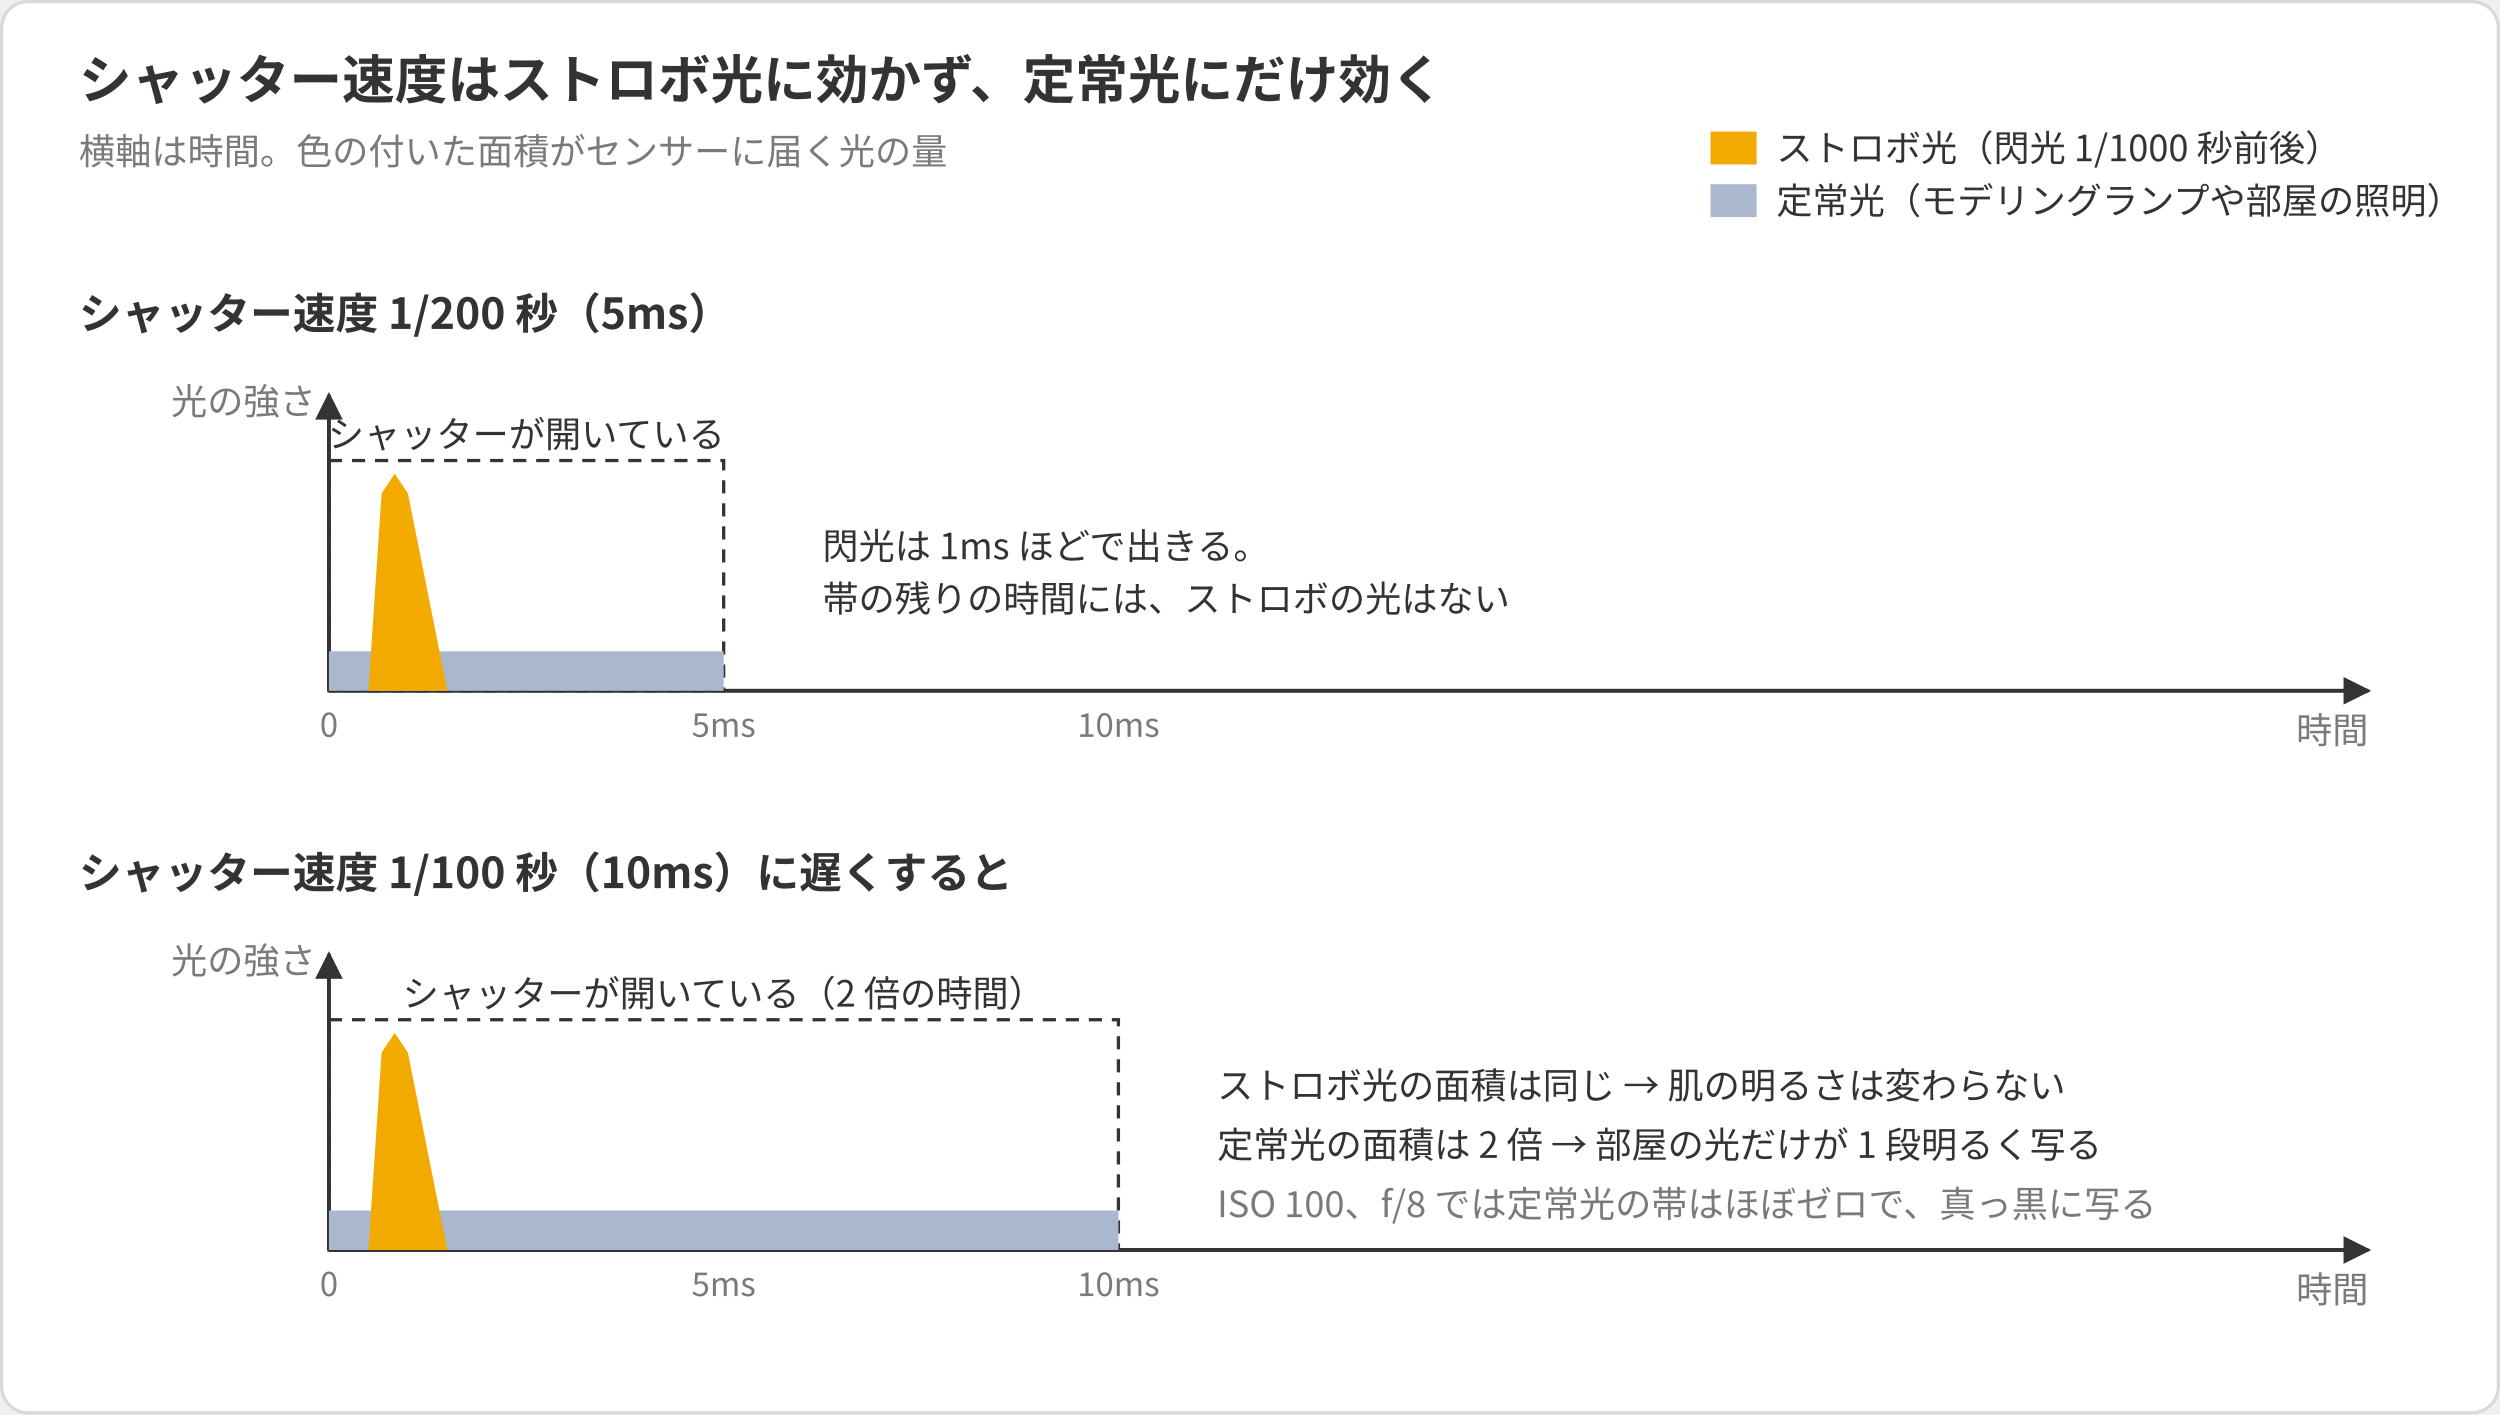
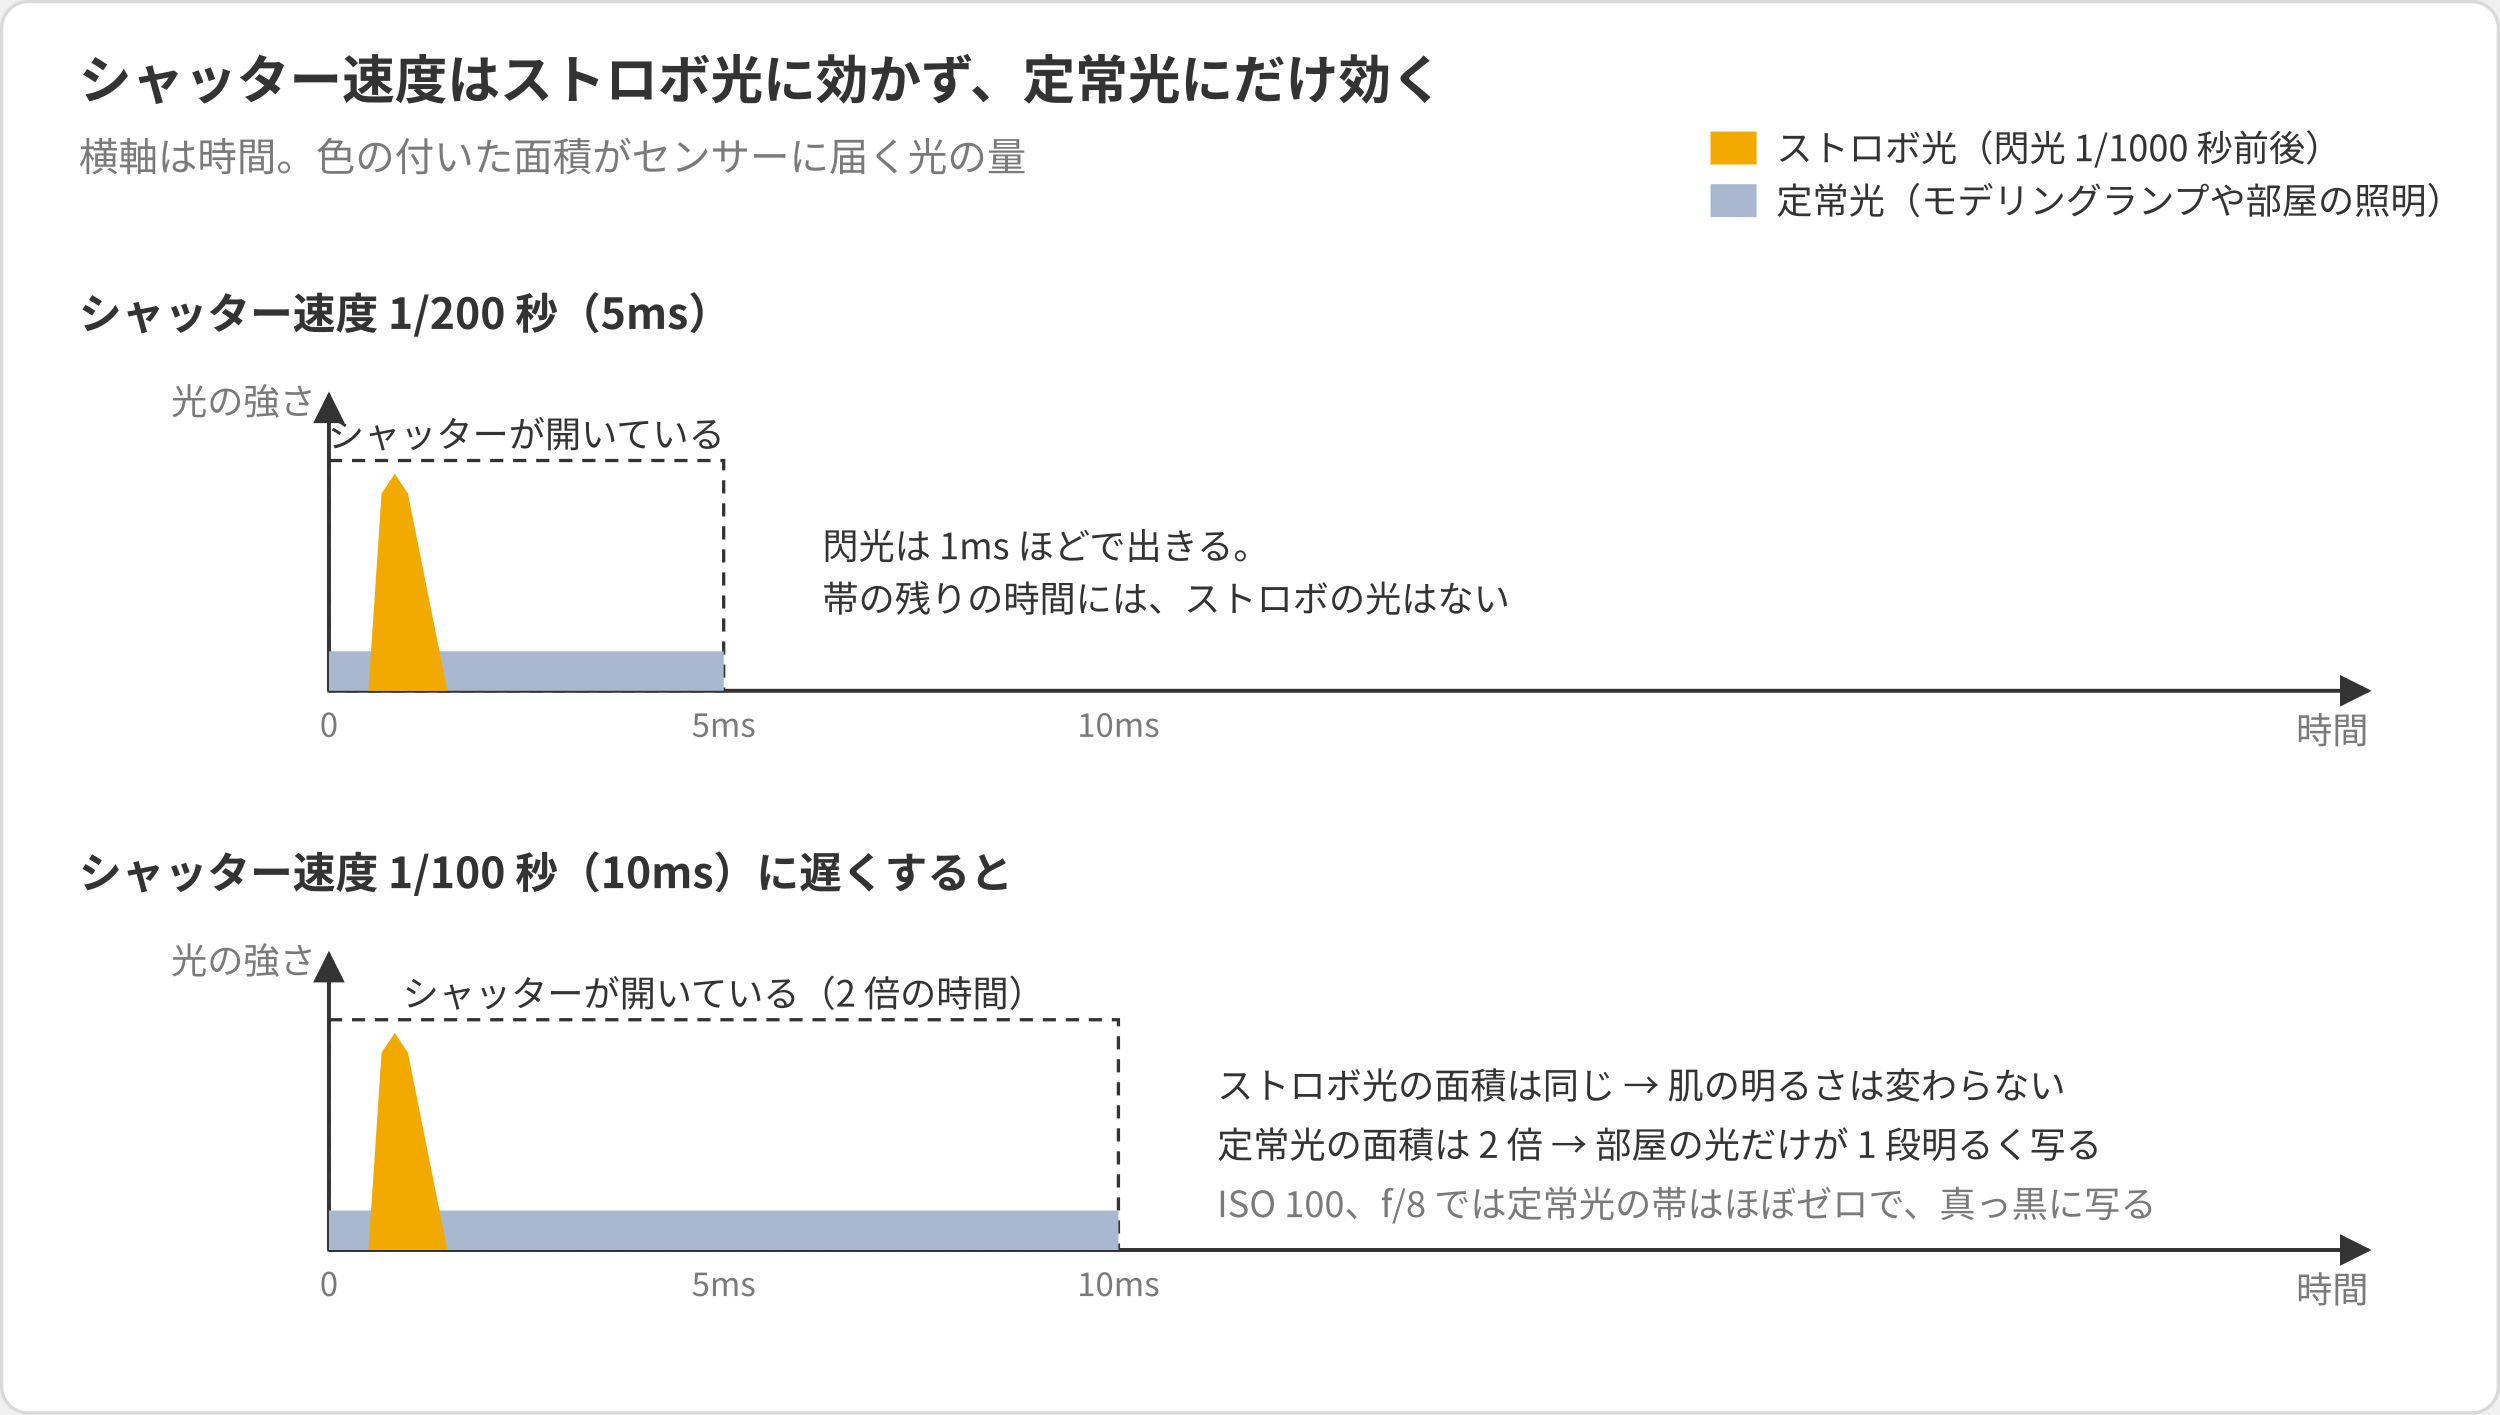
- <svg xmlns="http://www.w3.org/2000/svg" viewBox="0 0 760 430" width="760" height="430" role="img" aria-label="シャッターが開いている時間と閃光時間、定常光の関係" font-family="'Noto Sans JP','Noto Sans CJK JP','Hiragino Sans','Yu Gothic','Meiryo',sans-serif">
+ <svg xmlns="http://www.w3.org/2000/svg" viewBox="0 0 760 430" width="760" height="430" role="img" aria-label="シャッター速度はストロボ光に効かず、定常光にだけ効く">
  <defs>
-     <marker id="ar" viewBox="0 0 10 10" refX="9" refY="5" markerWidth="7" markerHeight="7" orient="auto-start-reverse">
+     <filter id="blur" x="-30%" y="-30%" width="160%" height="160%">
+       <feGaussianBlur stdDeviation="4" />
+     </filter>
+     <marker id="arrow1" viewBox="0 0 10 10" refX="9" refY="5" markerWidth="8" markerHeight="8" orient="auto-start-reverse">
      <path d="M0,0 L10,5 L0,10 Z" fill="#333333" />
    </marker>
  </defs>
  <rect x="0.5" y="0.5" width="759" height="429" rx="8" fill="#ffffff" stroke="#d9d9d9" />
-   <text x="24" y="30" font-size="16" font-weight="bold" fill="#333333">シャッター速度はストロボ光に効かず、定常光にだけ効く</text>
-   <text x="24" y="50" font-size="11" fill="#7a7a7a">横軸は時間。色の付いた面積がセンサーに届く光の量</text>
-   <g transform="translate(520,40)">
-     <rect x="0" y="0" width="14" height="10" fill="#f2a900" />
-     <text x="20" y="9" font-size="11" fill="#333333">ストロボ光（閃光 1/1000 秒前後）</text>
-     <rect x="0" y="16" width="14" height="10" fill="#a9b8cf" />
-     <text x="20" y="25" font-size="11" fill="#333333">定常光（モデリングランプや部屋の照明）</text>
-   </g>
-   <g transform="translate(0,80)">
-     <text x="24" y="20" font-size="13" font-weight="bold" fill="#333333">シャッター速度 1/200 秒（5ms）</text>
-     <line x1="100" y1="130" x2="720" y2="130" stroke="#333333" stroke-width="1.2" marker-end="url(#ar)" />
-     <line x1="100" y1="130" x2="100" y2="40" stroke="#333333" stroke-width="1.2" marker-end="url(#ar)" />
-     <text x="96" y="46" font-size="11" fill="#7a7a7a" text-anchor="end">光の強さ</text>
-     <text x="720" y="146" font-size="11" fill="#7a7a7a" text-anchor="end">時間</text>
-     <g font-size="10" fill="#7a7a7a" text-anchor="middle">
-       <text x="100" y="144">0</text>
-       <text x="220" y="144">5ms</text>
-       <text x="340" y="144">10ms</text>
-     </g>
-     <rect x="100" y="60" width="120" height="70" fill="none" stroke="#333333" stroke-width="1" stroke-dasharray="4 3" />
-     <text x="160" y="56" font-size="11" fill="#333333" text-anchor="middle">シャッターが開いている</text>
-     <rect x="100" y="118" width="120" height="12" fill="#a9b8cf" />
-     <path d="M112,130 L116,70 L120,64 L124,70 L136,130 Z" fill="#f2a900" />
-     <text x="250" y="90" font-size="11" fill="#333333">閃光は 1ms ほどで出きる。</text>
-     <text x="250" y="106" font-size="11" fill="#333333">帯の残りの時間には、ストロボの光はない</text>
-   </g>
-   <g transform="translate(0,250)">
-     <text x="24" y="20" font-size="13" font-weight="bold" fill="#333333">シャッター速度 1/100 秒（10ms）に遅くすると</text>
-     <line x1="100" y1="130" x2="720" y2="130" stroke="#333333" stroke-width="1.2" marker-end="url(#ar)" />
-     <line x1="100" y1="130" x2="100" y2="40" stroke="#333333" stroke-width="1.2" marker-end="url(#ar)" />
-     <text x="96" y="46" font-size="11" fill="#7a7a7a" text-anchor="end">光の強さ</text>
-     <text x="720" y="146" font-size="11" fill="#7a7a7a" text-anchor="end">時間</text>
-     <g font-size="10" fill="#7a7a7a" text-anchor="middle">
-       <text x="100" y="144">0</text>
-       <text x="220" y="144">5ms</text>
-       <text x="340" y="144">10ms</text>
-     </g>
-     <rect x="100" y="60" width="240" height="70" fill="none" stroke="#333333" stroke-width="1" stroke-dasharray="4 3" />
-     <text x="220" y="56" font-size="11" fill="#333333" text-anchor="middle">シャッターが開いている（2 倍の時間）</text>
-     <rect x="100" y="118" width="240" height="12" fill="#a9b8cf" />
-     <path d="M112,130 L116,70 L120,64 L124,70 L136,130 Z" fill="#f2a900" />
-     <text x="370" y="84" font-size="11" fill="#333333">ストロボ光の面積は同じ → 肌の明るさは変わらない</text>
-     <text x="370" y="102" font-size="11" fill="#333333">定常光の面積は 2 倍 → 部屋の光だけが 1 段明るく写る</text>
-     <text x="370" y="120" font-size="11" fill="#7a7a7a">ISO 100、f/8 では定常光の帯はほぼゼロで、真っ黒に写る</text>
-   </g>
+   <text x="24.0" y="30.0" font-family="'Noto Sans JP','Noto Sans CJK JP','Hiragino Sans','Yu Gothic','Meiryo',sans-serif" font-size="16" text-anchor="start" fill="#333333" font-weight="bold">
+     <tspan x="24.0" dy="0">シャッター速度はストロボ光に効かず、定常光にだけ効く</tspan>
+   </text>
+   <text x="24.0" y="52.0" font-family="'Noto Sans JP','Noto Sans CJK JP','Hiragino Sans','Yu Gothic','Meiryo',sans-serif" font-size="12" text-anchor="start" fill="#7a7a7a" font-weight="normal">
+     <tspan x="24.0" dy="0">横軸は時間。色の付いた面積がセンサーに届く光の量</tspan>
+   </text>
+   <rect x="520.0" y="40.0" width="14.0" height="10.0" rx="0" fill="#f2a900" stroke="none" stroke-width="0" />
+   <text x="540.0" y="49.0" font-family="'Noto Sans JP','Noto Sans CJK JP','Hiragino Sans','Yu Gothic','Meiryo',sans-serif" font-size="11" text-anchor="start" fill="#333333" font-weight="normal">
+     <tspan x="540.0" dy="0">ストロボ光（閃光 1/1000 秒前後）</tspan>
+   </text>
+   <rect x="520.0" y="56.0" width="14.0" height="10.0" rx="0" fill="#a9b8cf" stroke="none" stroke-width="0" />
+   <text x="540.0" y="65.0" font-family="'Noto Sans JP','Noto Sans CJK JP','Hiragino Sans','Yu Gothic','Meiryo',sans-serif" font-size="11" text-anchor="start" fill="#333333" font-weight="normal">
+     <tspan x="540.0" dy="0">定常光（モデリングランプや部屋の照明）</tspan>
+   </text>
+   <text x="24.0" y="100.0" font-family="'Noto Sans JP','Noto Sans CJK JP','Hiragino Sans','Yu Gothic','Meiryo',sans-serif" font-size="13" text-anchor="start" fill="#333333" font-weight="bold">
+     <tspan x="24.0" dy="0">シャッター速度 1/200 秒（5ms）</tspan>
+   </text>
+   <line x1="100.0" y1="210.0" x2="720.0" y2="210.0" stroke="#333333" stroke-width="1.2" marker-end="url(#arrow1)" />
+   <line x1="100.0" y1="210.0" x2="100.0" y2="120.0" stroke="#333333" stroke-width="1.2" marker-end="url(#arrow1)" />
+   <text x="96.0" y="126.0" font-family="'Noto Sans JP','Noto Sans CJK JP','Hiragino Sans','Yu Gothic','Meiryo',sans-serif" font-size="11" text-anchor="end" fill="#7a7a7a" font-weight="normal">
+     <tspan x="96.0" dy="0">光の強さ</tspan>
+   </text>
+   <text x="720.0" y="226.0" font-family="'Noto Sans JP','Noto Sans CJK JP','Hiragino Sans','Yu Gothic','Meiryo',sans-serif" font-size="11" text-anchor="end" fill="#7a7a7a" font-weight="normal">
+     <tspan x="720.0" dy="0">時間</tspan>
+   </text>
+   <text x="100.0" y="224.0" font-family="'Noto Sans JP','Noto Sans CJK JP','Hiragino Sans','Yu Gothic','Meiryo',sans-serif" font-size="10" text-anchor="middle" fill="#7a7a7a" font-weight="normal">
+     <tspan x="100.0" dy="0">0</tspan>
+   </text>
+   <text x="220.0" y="224.0" font-family="'Noto Sans JP','Noto Sans CJK JP','Hiragino Sans','Yu Gothic','Meiryo',sans-serif" font-size="10" text-anchor="middle" fill="#7a7a7a" font-weight="normal">
+     <tspan x="220.0" dy="0">5ms</tspan>
+   </text>
+   <text x="340.0" y="224.0" font-family="'Noto Sans JP','Noto Sans CJK JP','Hiragino Sans','Yu Gothic','Meiryo',sans-serif" font-size="10" text-anchor="middle" fill="#7a7a7a" font-weight="normal">
+     <tspan x="340.0" dy="0">10ms</tspan>
+   </text>
+   <rect x="100.0" y="140.0" width="120.0" height="70.0" rx="0" fill="none" stroke="#333333" stroke-width="1" stroke-dasharray="4 3" />
+   <text x="160.0" y="136.0" font-family="'Noto Sans JP','Noto Sans CJK JP','Hiragino Sans','Yu Gothic','Meiryo',sans-serif" font-size="11" text-anchor="middle" fill="#333333" font-weight="normal">
+     <tspan x="160.0" dy="0">シャッターが開いている</tspan>
+   </text>
+   <rect x="100.0" y="198.0" width="120.0" height="12.0" rx="0" fill="#a9b8cf" stroke="none" stroke-width="0" />
+   <path d="M112,210 L116,150 L120,144 L124,150 L136,210 Z" fill="#f2a900" stroke="none" stroke-width="0" />
+   <text x="250.0" y="170.0" font-family="'Noto Sans JP','Noto Sans CJK JP','Hiragino Sans','Yu Gothic','Meiryo',sans-serif" font-size="11" text-anchor="start" fill="#333333" font-weight="normal">
+     <tspan x="250.0" dy="0">閃光は 1ms ほどで出きる。</tspan>
+   </text>
+   <text x="250.0" y="186.0" font-family="'Noto Sans JP','Noto Sans CJK JP','Hiragino Sans','Yu Gothic','Meiryo',sans-serif" font-size="11" text-anchor="start" fill="#333333" font-weight="normal">
+     <tspan x="250.0" dy="0">帯の残りの時間には、ストロボの光はない</tspan>
+   </text>
+   <text x="24.0" y="270.0" font-family="'Noto Sans JP','Noto Sans CJK JP','Hiragino Sans','Yu Gothic','Meiryo',sans-serif" font-size="13" text-anchor="start" fill="#333333" font-weight="bold">
+     <tspan x="24.0" dy="0">シャッター速度 1/100 秒（10ms）に遅くすると</tspan>
+   </text>
+   <line x1="100.0" y1="380.0" x2="720.0" y2="380.0" stroke="#333333" stroke-width="1.2" marker-end="url(#arrow1)" />
+   <line x1="100.0" y1="380.0" x2="100.0" y2="290.0" stroke="#333333" stroke-width="1.2" marker-end="url(#arrow1)" />
+   <text x="96.0" y="296.0" font-family="'Noto Sans JP','Noto Sans CJK JP','Hiragino Sans','Yu Gothic','Meiryo',sans-serif" font-size="11" text-anchor="end" fill="#7a7a7a" font-weight="normal">
+     <tspan x="96.0" dy="0">光の強さ</tspan>
+   </text>
+   <text x="720.0" y="396.0" font-family="'Noto Sans JP','Noto Sans CJK JP','Hiragino Sans','Yu Gothic','Meiryo',sans-serif" font-size="11" text-anchor="end" fill="#7a7a7a" font-weight="normal">
+     <tspan x="720.0" dy="0">時間</tspan>
+   </text>
+   <text x="100.0" y="394.0" font-family="'Noto Sans JP','Noto Sans CJK JP','Hiragino Sans','Yu Gothic','Meiryo',sans-serif" font-size="10" text-anchor="middle" fill="#7a7a7a" font-weight="normal">
+     <tspan x="100.0" dy="0">0</tspan>
+   </text>
+   <text x="220.0" y="394.0" font-family="'Noto Sans JP','Noto Sans CJK JP','Hiragino Sans','Yu Gothic','Meiryo',sans-serif" font-size="10" text-anchor="middle" fill="#7a7a7a" font-weight="normal">
+     <tspan x="220.0" dy="0">5ms</tspan>
+   </text>
+   <text x="340.0" y="394.0" font-family="'Noto Sans JP','Noto Sans CJK JP','Hiragino Sans','Yu Gothic','Meiryo',sans-serif" font-size="10" text-anchor="middle" fill="#7a7a7a" font-weight="normal">
+     <tspan x="340.0" dy="0">10ms</tspan>
+   </text>
+   <rect x="100.0" y="310.0" width="240.0" height="70.0" rx="0" fill="none" stroke="#333333" stroke-width="1" stroke-dasharray="4 3" />
+   <text x="220.0" y="306.0" font-family="'Noto Sans JP','Noto Sans CJK JP','Hiragino Sans','Yu Gothic','Meiryo',sans-serif" font-size="11" text-anchor="middle" fill="#333333" font-weight="normal">
+     <tspan x="220.0" dy="0">シャッターが開いている（2 倍の時間）</tspan>
+   </text>
+   <rect x="100.0" y="368.0" width="240.0" height="12.0" rx="0" fill="#a9b8cf" stroke="none" stroke-width="0" />
+   <path d="M112,380 L116,320 L120,314 L124,320 L136,380 Z" fill="#f2a900" stroke="none" stroke-width="0" />
+   <text x="370.0" y="334.0" font-family="'Noto Sans JP','Noto Sans CJK JP','Hiragino Sans','Yu Gothic','Meiryo',sans-serif" font-size="11" text-anchor="start" fill="#333333" font-weight="normal">
+     <tspan x="370.0" dy="0">ストロボ光の面積は同じ → 肌の明るさは変わらない</tspan>
+   </text>
+   <text x="370.0" y="352.0" font-family="'Noto Sans JP','Noto Sans CJK JP','Hiragino Sans','Yu Gothic','Meiryo',sans-serif" font-size="11" text-anchor="start" fill="#333333" font-weight="normal">
+     <tspan x="370.0" dy="0">定常光の面積は 2 倍 → 部屋の光だけが 1 段明るく写る</tspan>
+   </text>
+   <text x="370.0" y="370.0" font-family="'Noto Sans JP','Noto Sans CJK JP','Hiragino Sans','Yu Gothic','Meiryo',sans-serif" font-size="11" text-anchor="start" fill="#7a7a7a" font-weight="normal">
+     <tspan x="370.0" dy="0">ISO 100、f/8 では定常光の帯はほぼゼロで、真っ黒に写る</tspan>
+   </text>
</svg>
